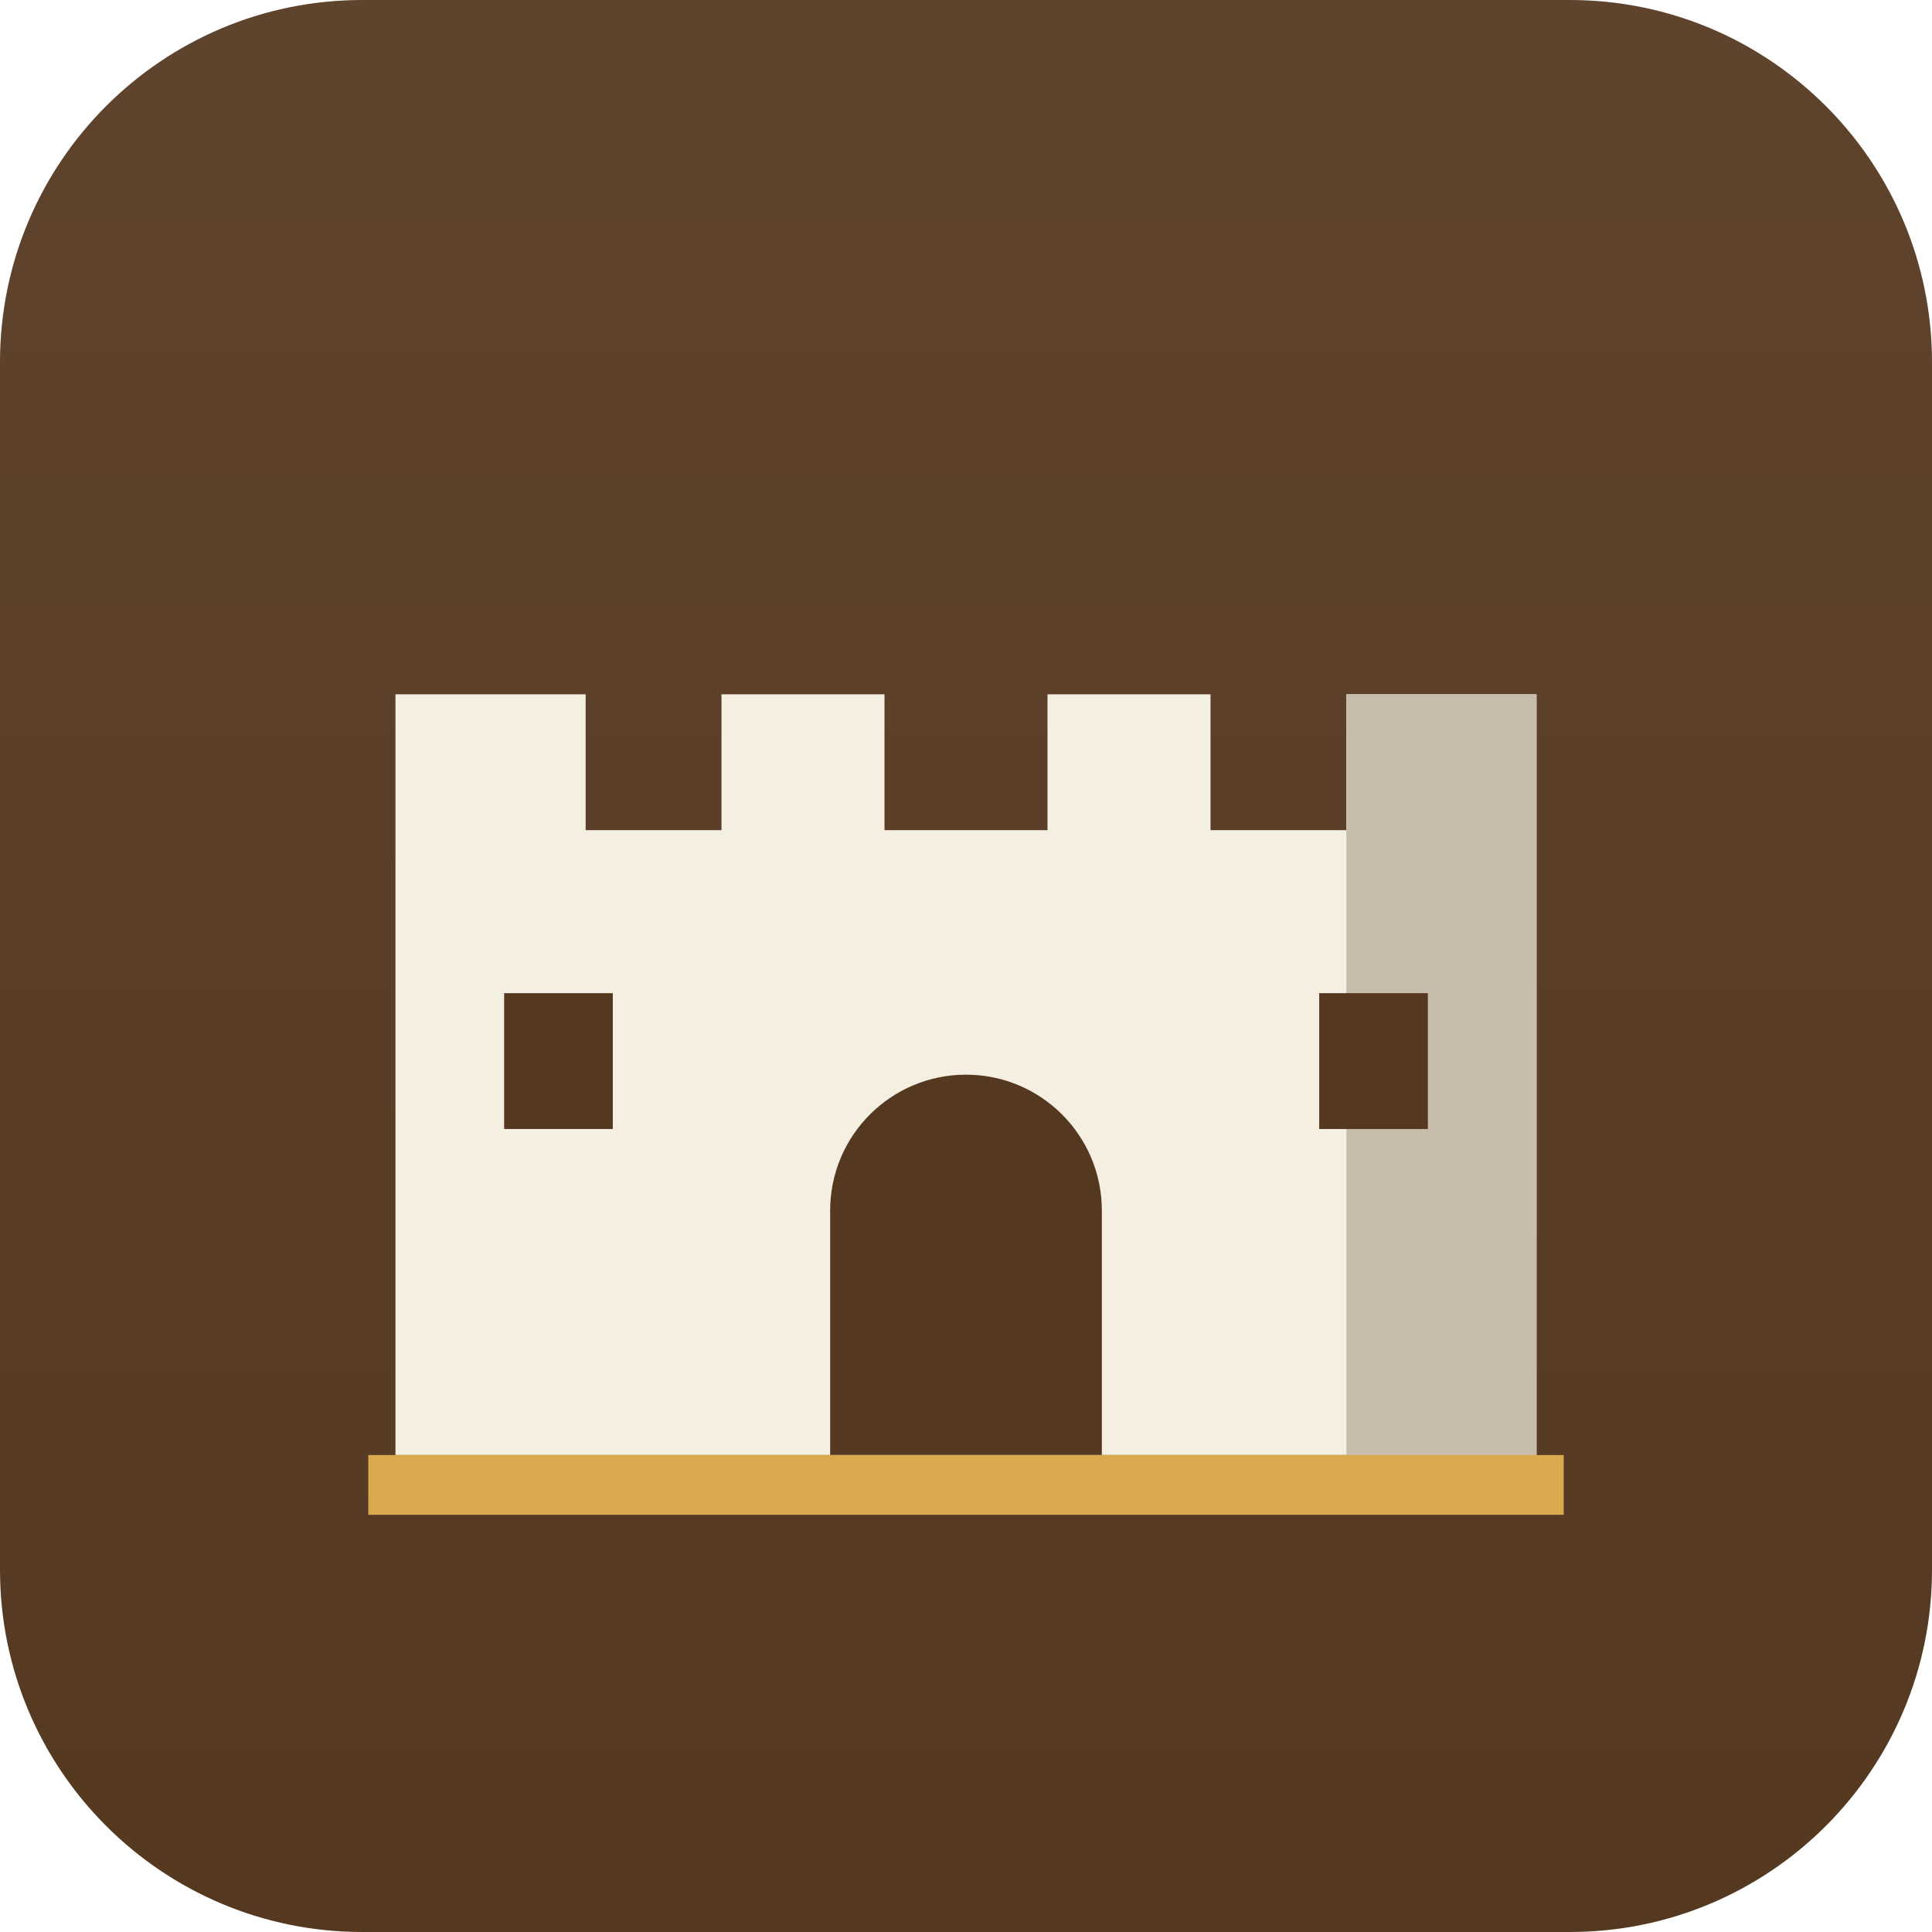
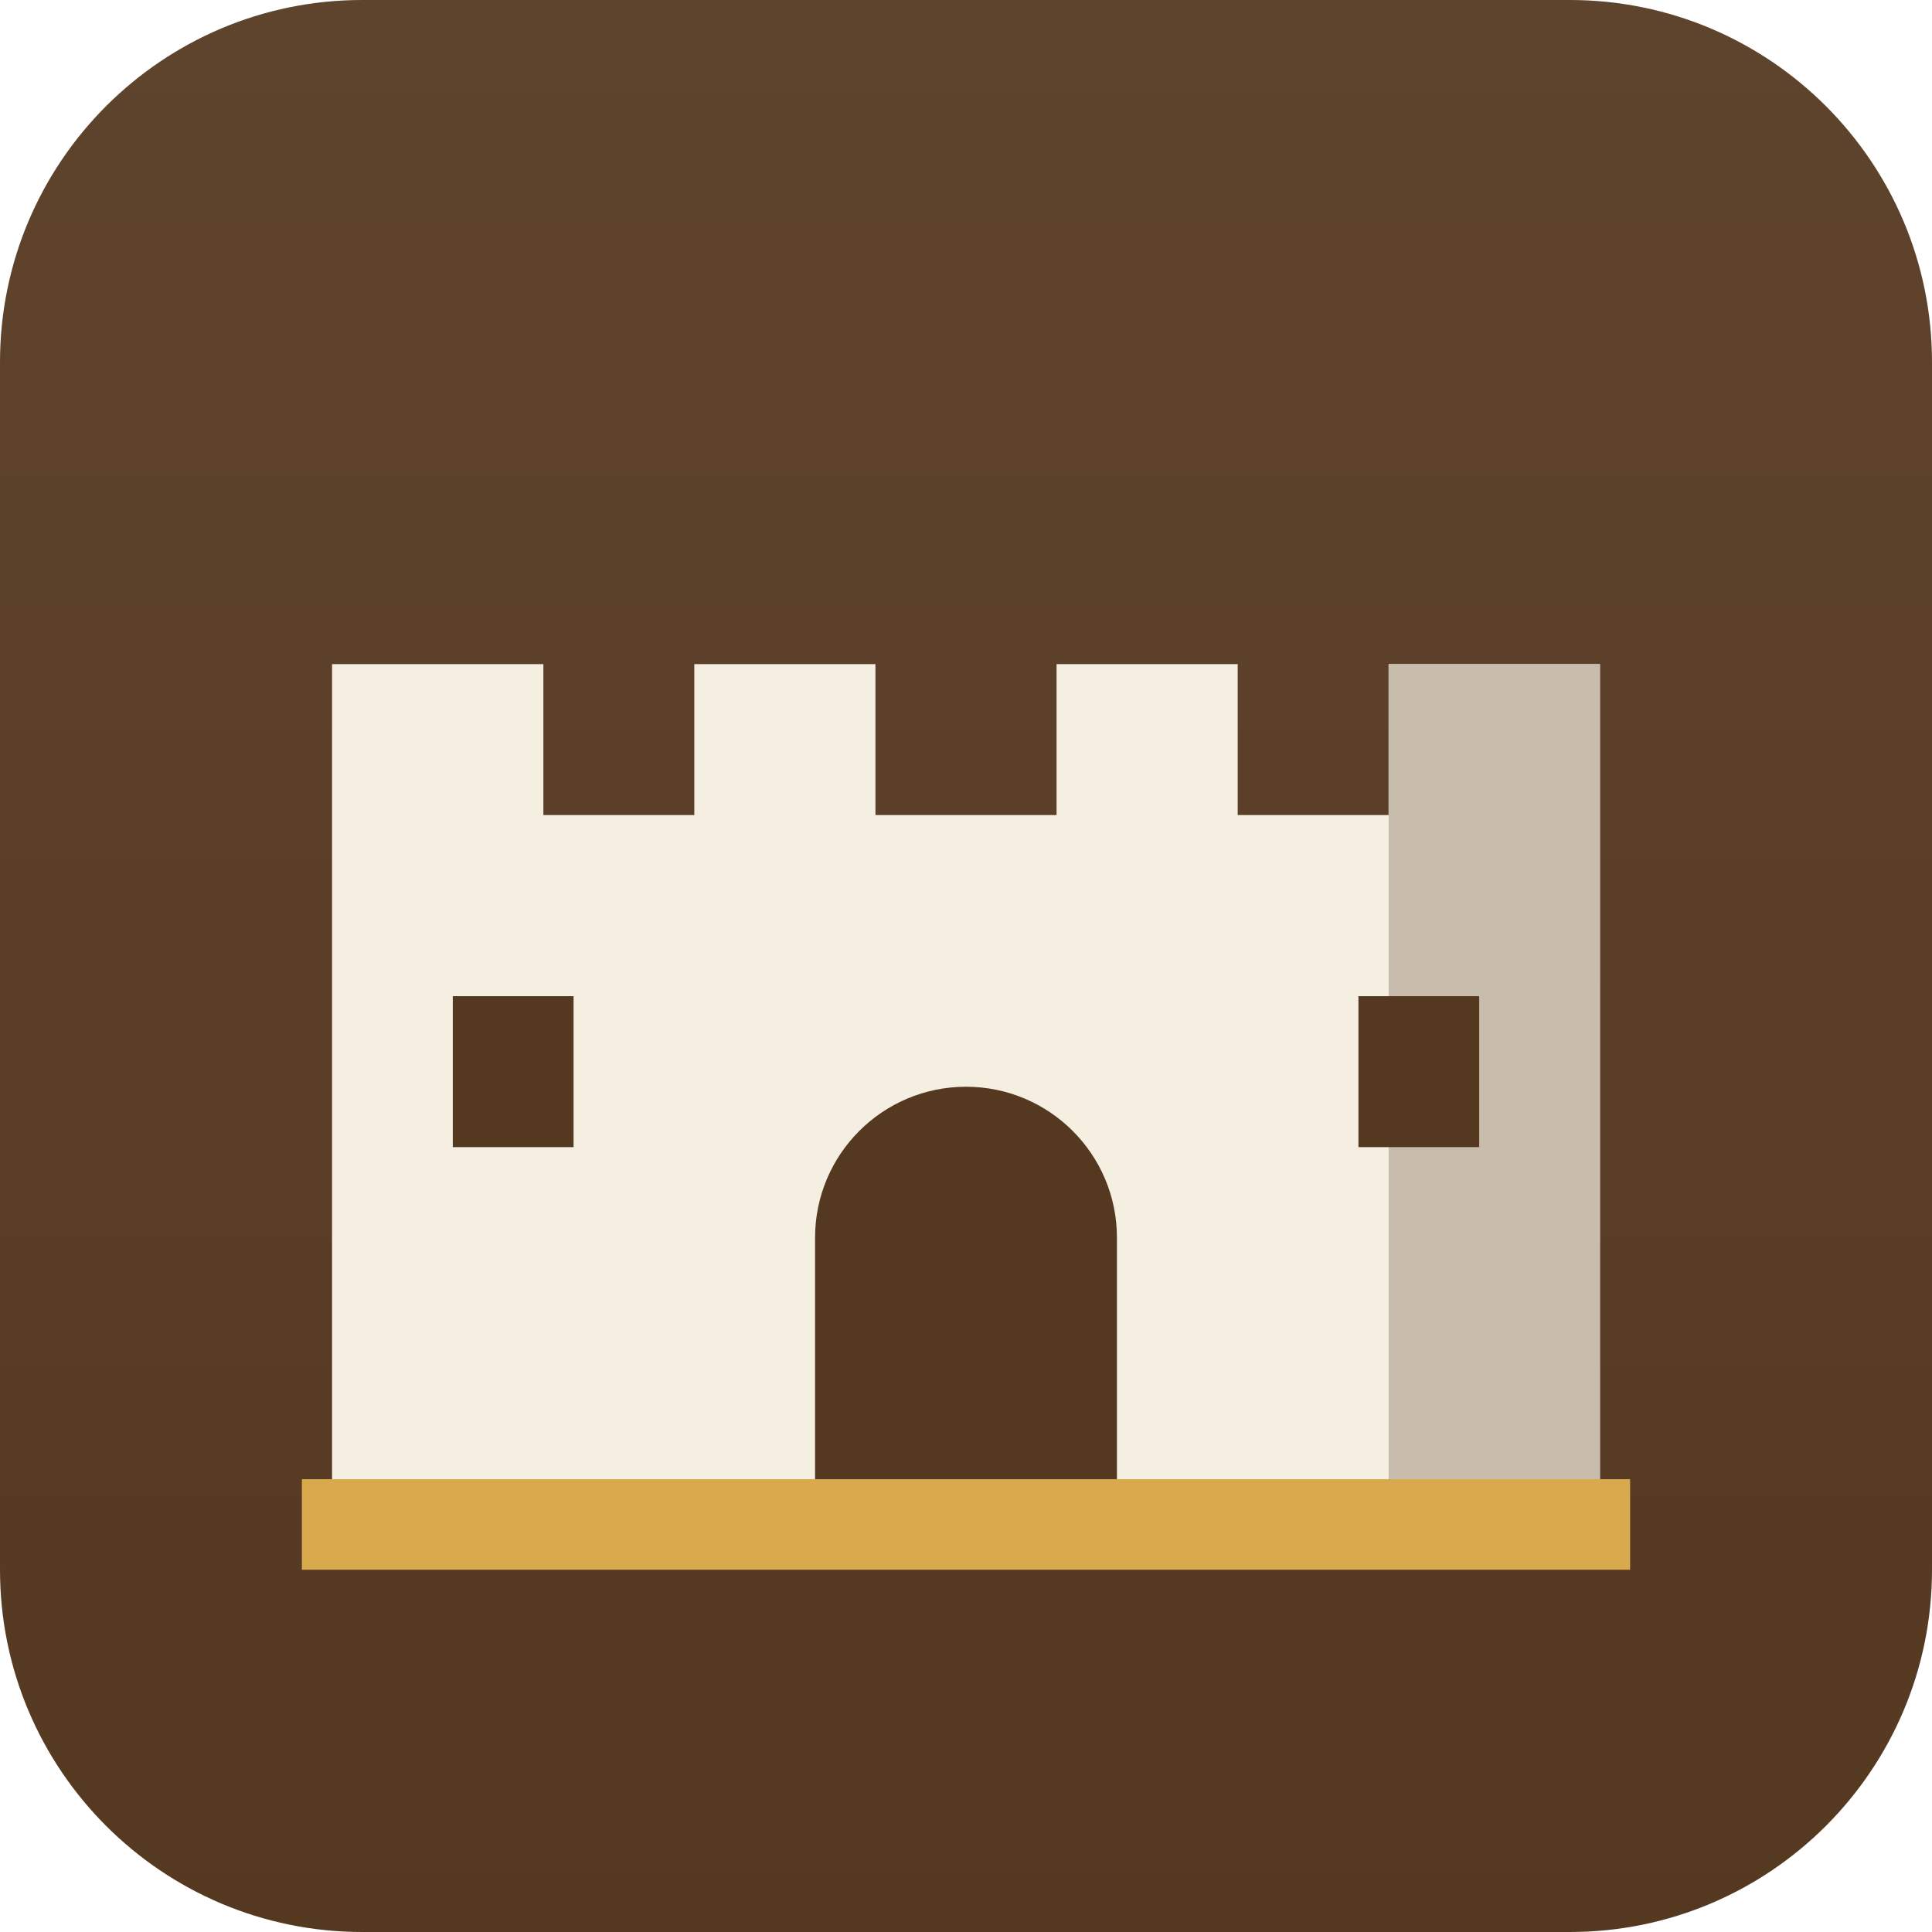
<svg xmlns="http://www.w3.org/2000/svg" viewBox="0 0 64 64">
  <defs>
    <linearGradient id="t" x1="0" y1="0" x2="0" y2="1">
      <stop offset="0" stop-color="#fff" stop-opacity=".06" />
      <stop offset="1" stop-color="#fff" stop-opacity="0" />
    </linearGradient>
  </defs>
  <rect width="64" height="64" rx="12" fill="#553820" />
  <rect width="64" height="64" rx="12" fill="url(#t)" />
-   <g transform="translate(32 32) scale(0.9) translate(-32 -32)">
+   <g transform="translate(32 32) scale(1) translate(-32 -32)">
    <path d="M11 50 V22 H18 V27 H23 V22 H29 V27 H35 V22 H41 V27 H46 V22 H53 V50 Z" fill="#F5EFE2" />
    <clipPath id="f">
      <path d="M11 50 V22 H18 V27 H23 V22 H29 V27 H35 V22 H41 V27 H46 V22 H53 V50 Z" />
    </clipPath>
    <path d="M46 0 V50 H64 V0 Z" fill="#c8bcac" clip-path="url(#f)" />
    <path d="M27 50 V41 A5 5 0 0 1 37 41 V50 Z" fill="#553820" />
    <rect x="15" y="33" width="4" height="5" fill="#553820" />
    <rect x="45" y="33" width="4" height="5" fill="#553820" />
-     <rect x="10" y="50" width="44" height="2.2" fill="#D9A94E" />
+     <rect x="10" y="49" width="44" height="3" fill="#D9A94E" />
  </g>
</svg>
